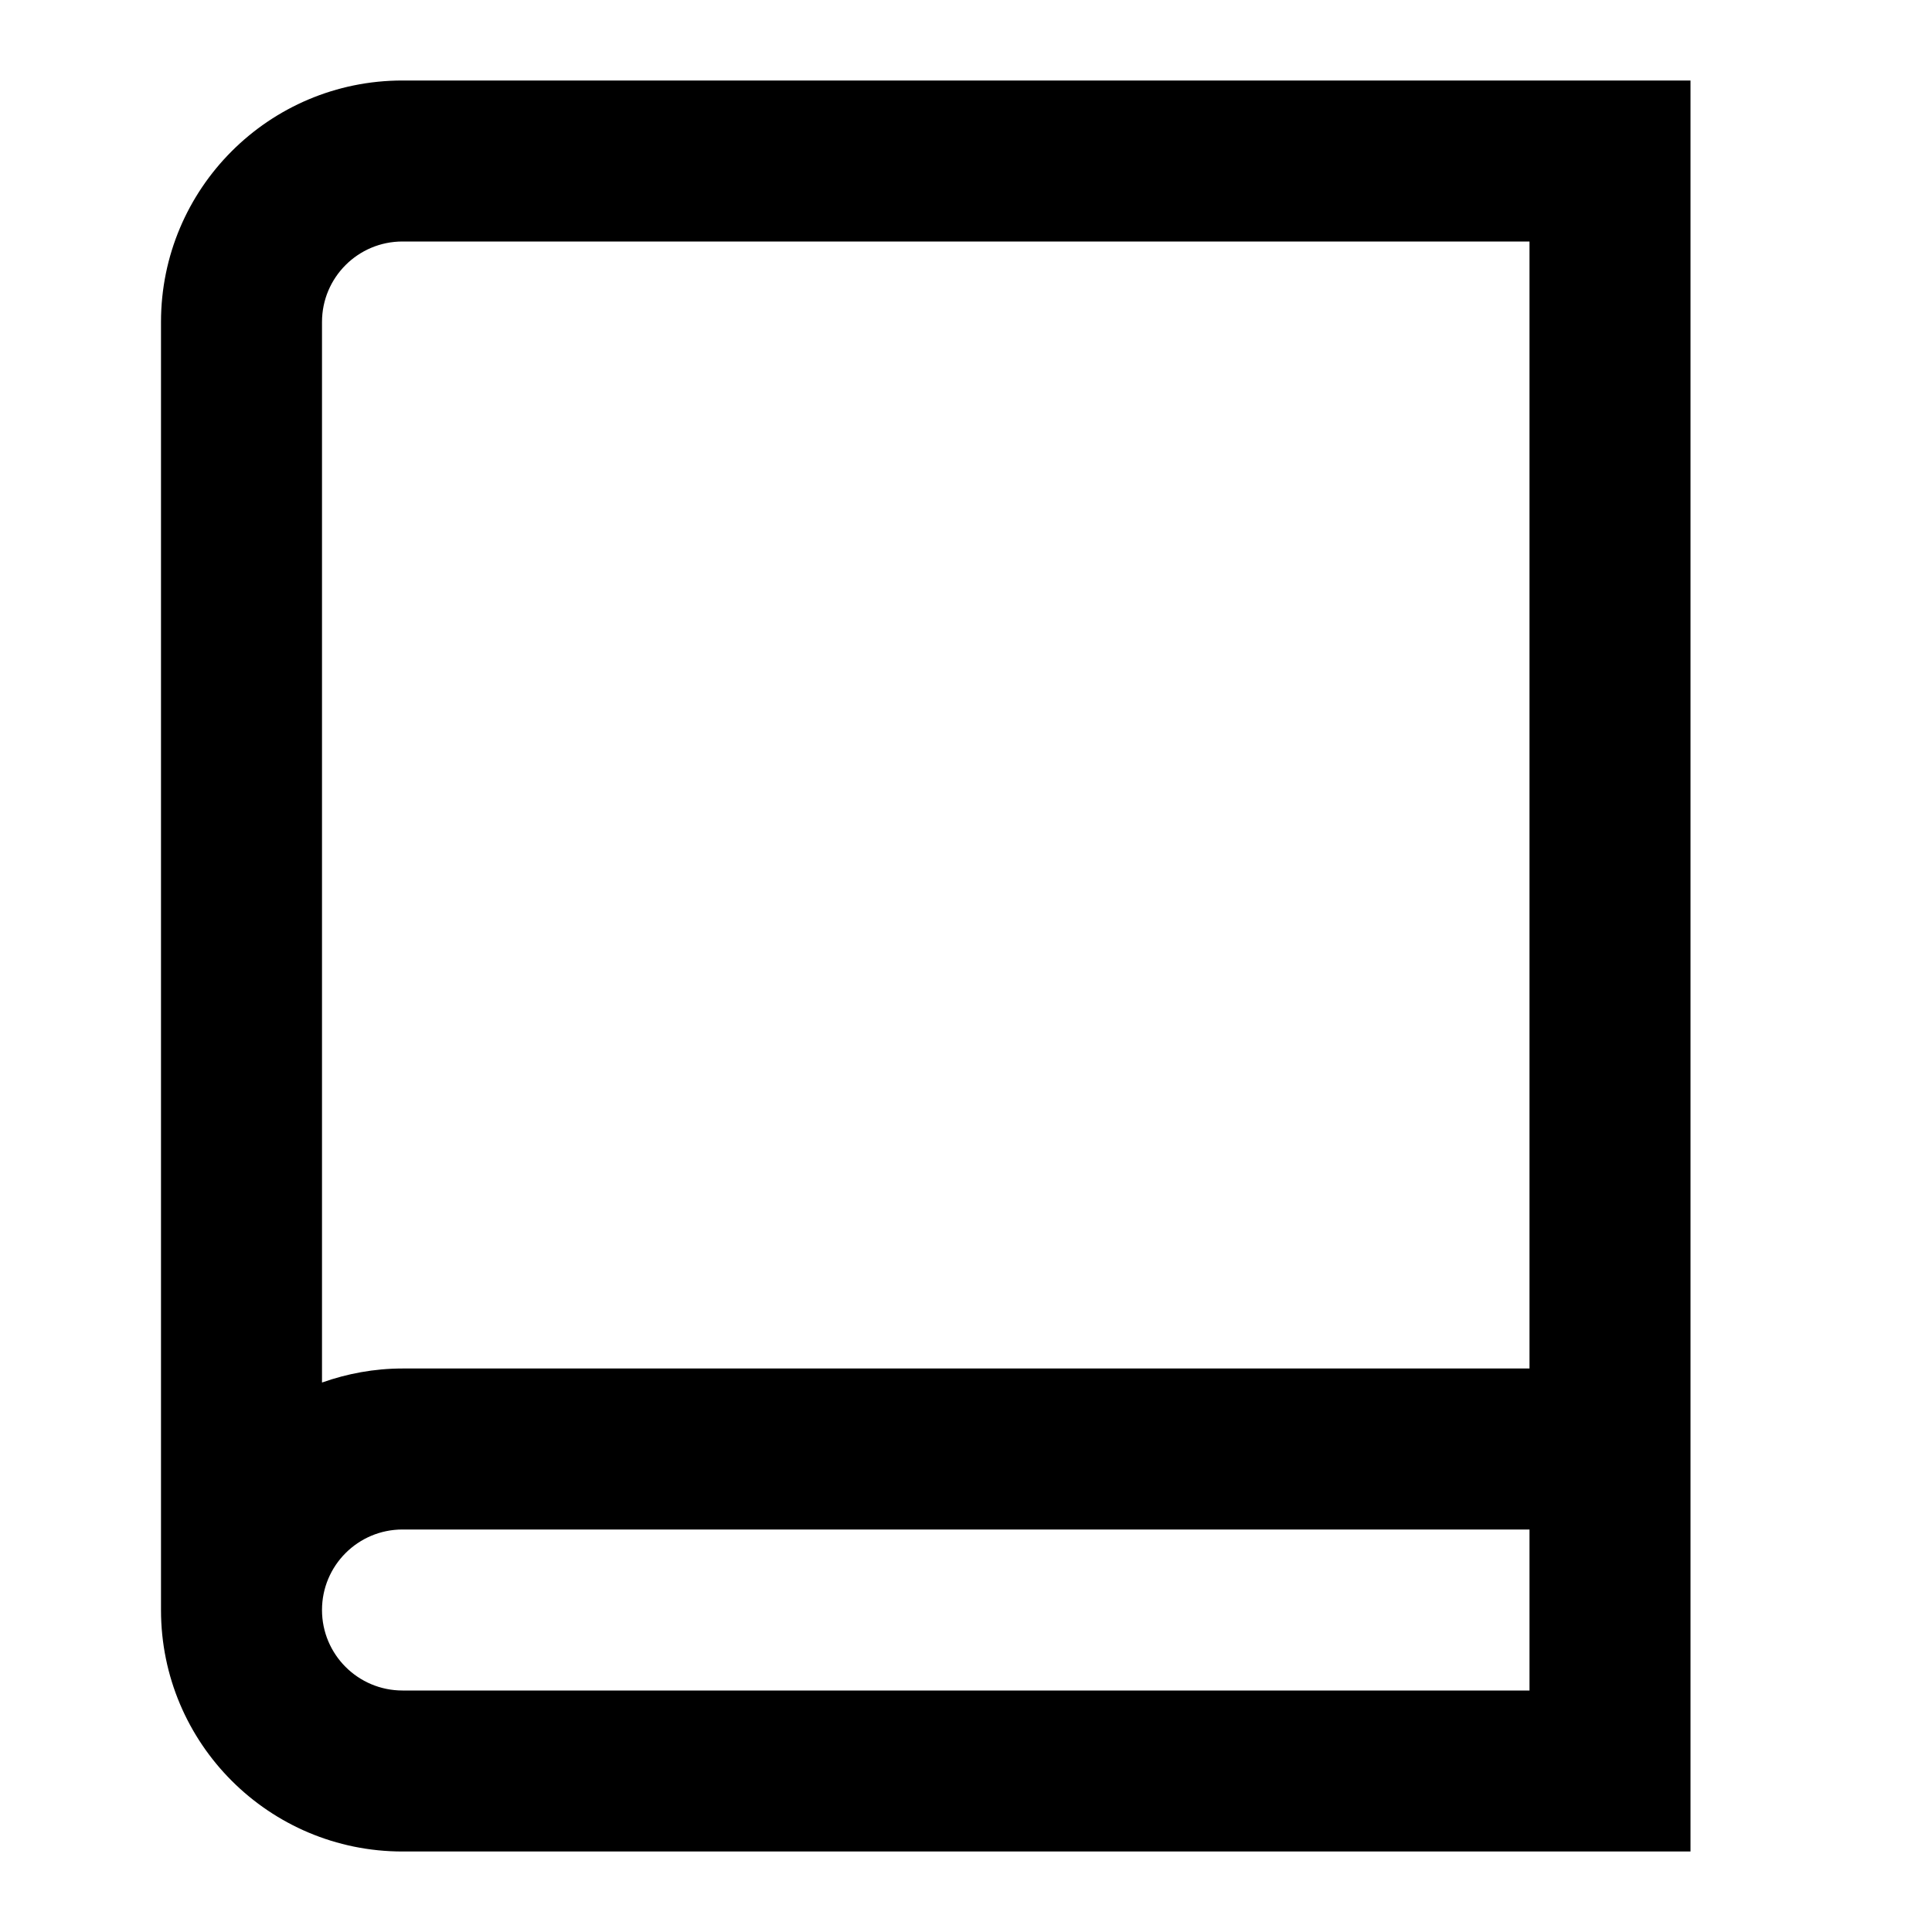
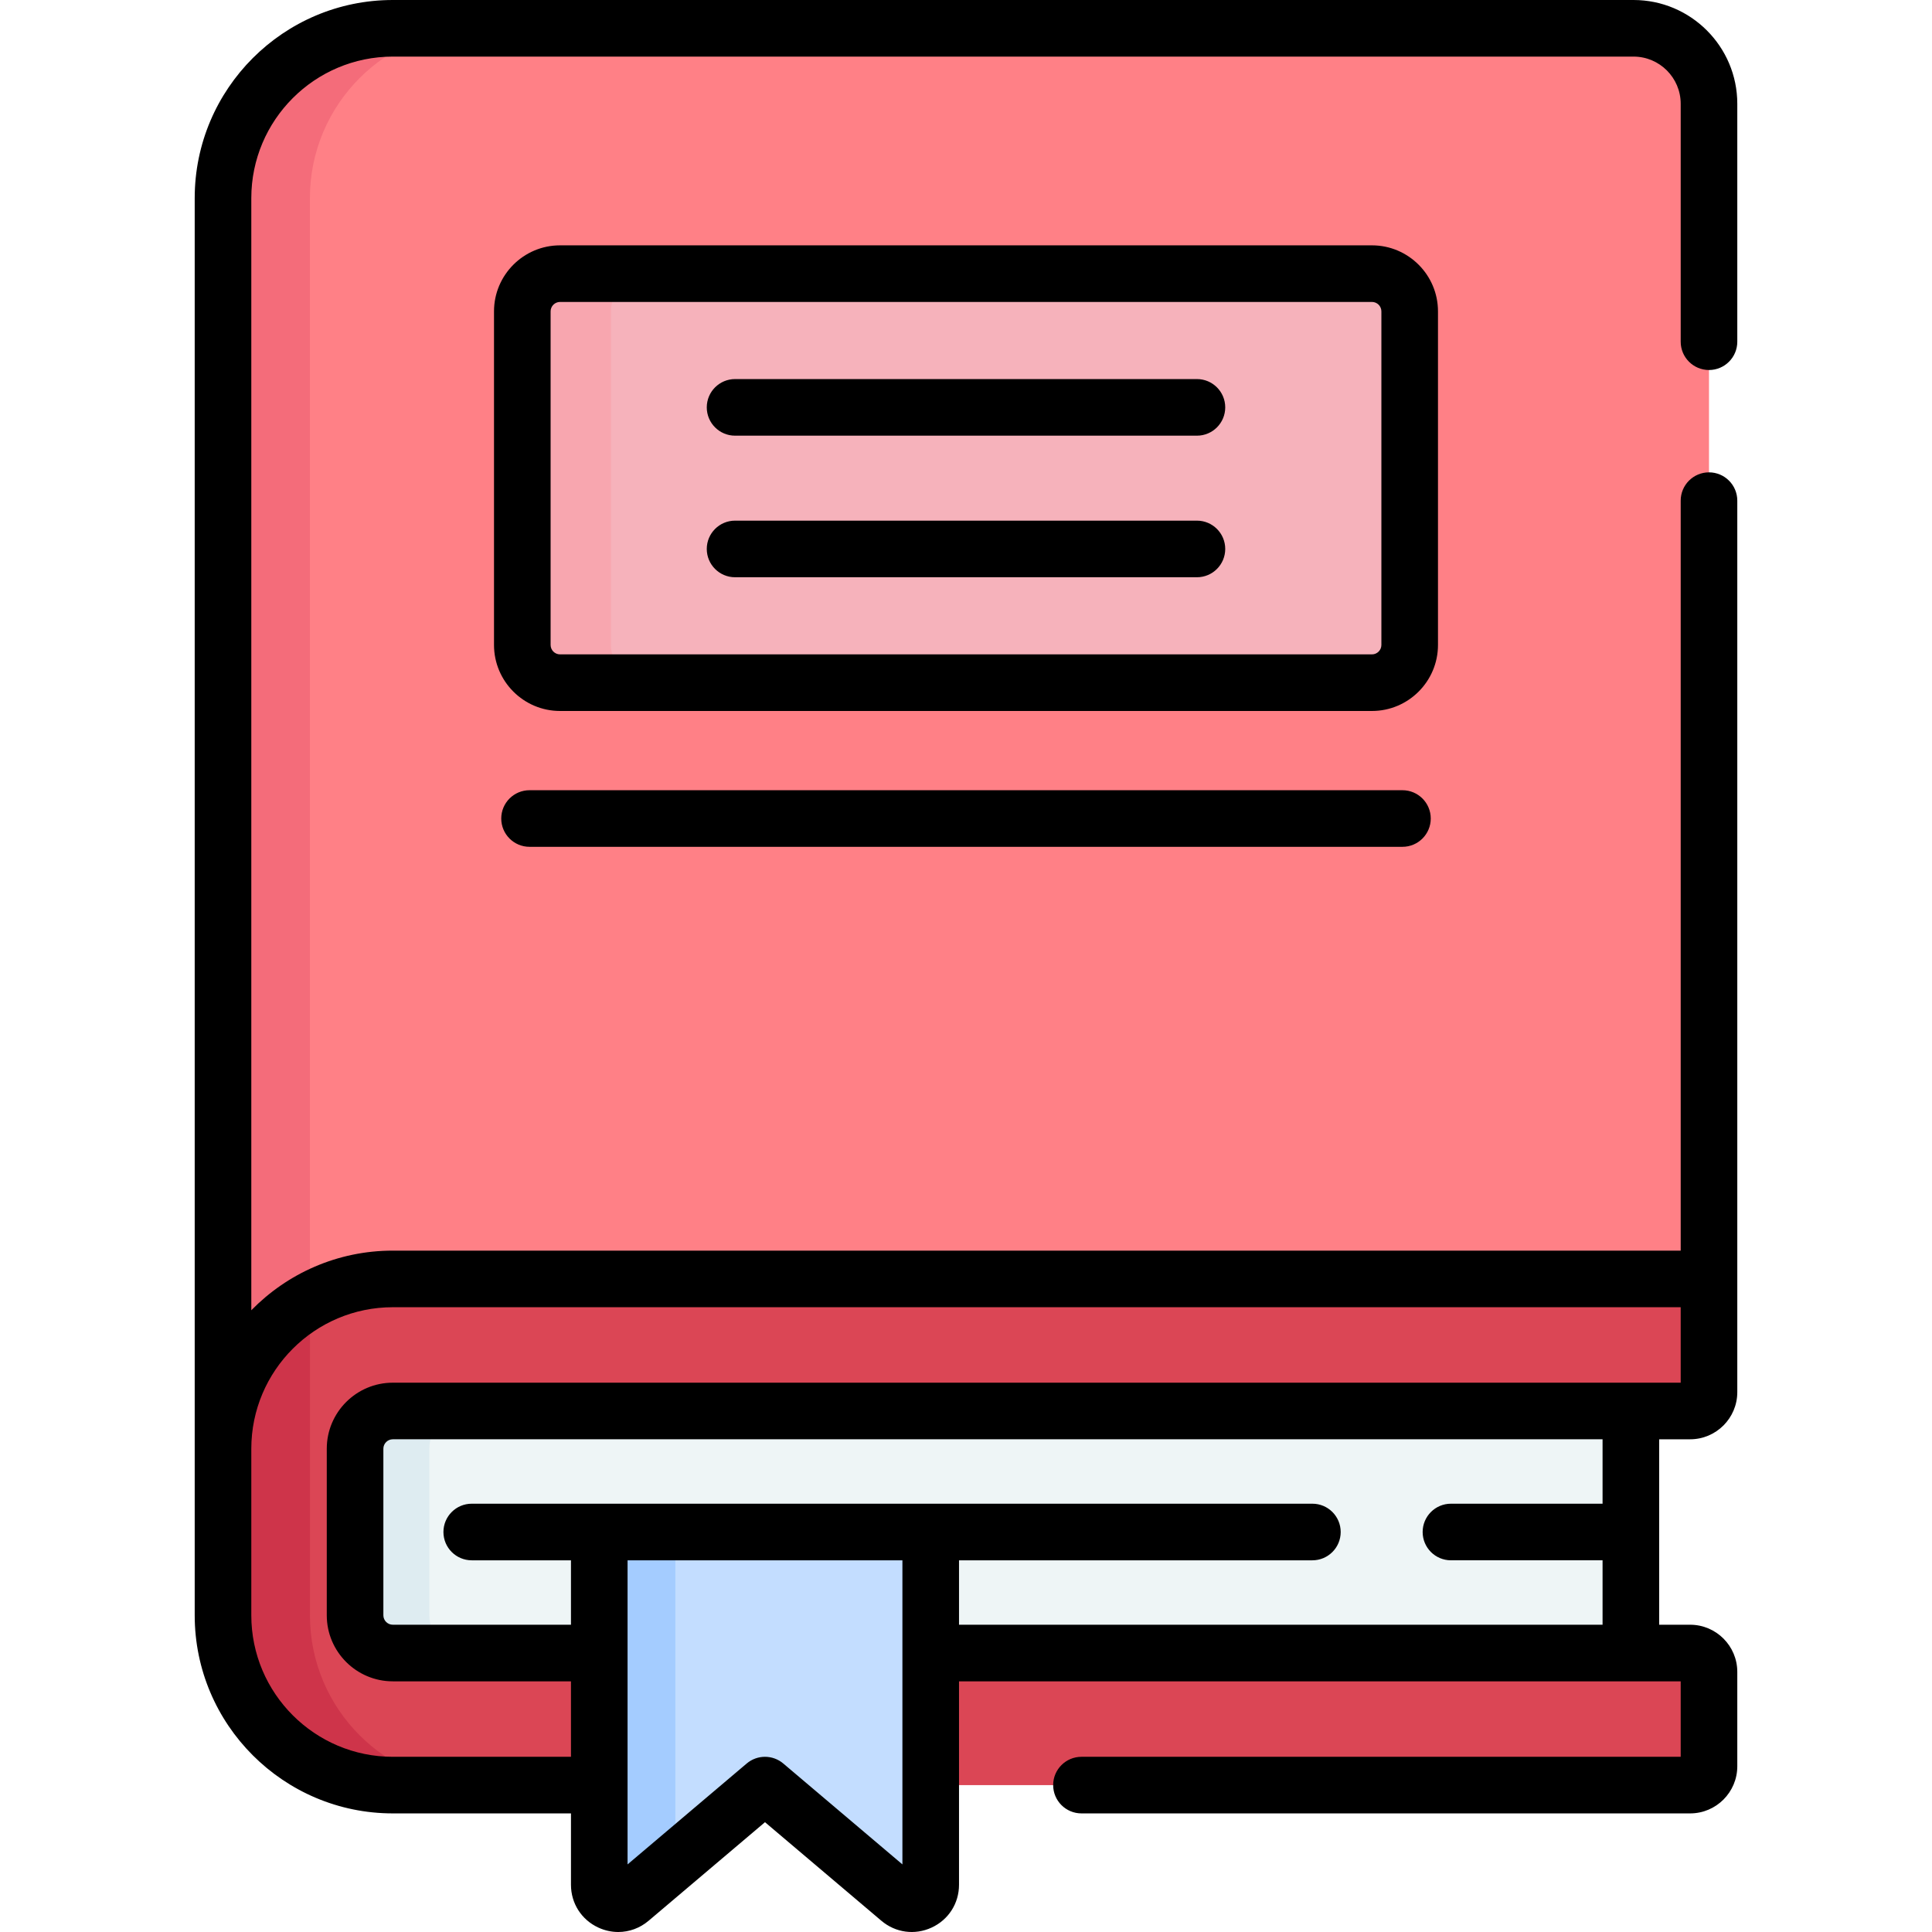
- <svg xmlns="http://www.w3.org/2000/svg" width="96" height="96">
+ <svg xmlns="http://www.w3.org/2000/svg" id="Capa_1" enable-background="new 0 0 512.011 512.011" height="512" viewBox="0 0 512.011 512.011" width="512">
  <g>
-     <rect fill="none" id="canvas_background" height="402" width="582" y="-1" x="-1" />
-   </g>
-   <g>
-     <path id="svg_1" d="m20,4c-6.63,0 -12,5.37 -12,12l0,64c0,6.63 5.37,12 12,12l64,0l0,-88l-64,0zm56,80l-40,0l-4.697,0l-11.303,0c-2.209,0 -4,-1.791 -4,-4s1.791,-4 4,-4l11.303,0l4.697,0l40,0l0,8zm0,-16l-56,0c-1.405,0 -2.747,0.254 -4,0.697l0,-52.697c0,-2.21 1.79,-4 4,-4l56,0l0,56z" />
+     <g>
+       <g>
+         <path d="m104.1 7.5c-24.853 0-45 20.147-45 45v354.166l393.812-44.306v-334.86c0-11.046-8.954-20-20-20z" fill="#ff8086" />
+       </g>
+       <g>
+         <path d="m82.13 52.5c0-24.853 20.147-45 45-45h-23.03c-24.853 0-45 20.147-45 45v354.166l23.03-2.473z" fill="#f46c7a" />
+       </g>
+       <g>
+         <path d="m410.591 438.079v-64.145h37.32c2.761 0 5-2.239 5-5v-25c0-2.761-2.239-5-5-5h-343.811c-24.853 0-45 20.147-45 45v44.144c0 24.853 20.147 45 45 45h343.812c2.761 0 5-2.239 5-5v-25c0-2.761-2.239-5-5-5h-37.321z" fill="#db4655" />
+       </g>
+       <g>
+         <path d="m82.14 428.08v-83.42c-13.745 7.702-23.04 22.399-23.04 39.275v44.144c0 24.853 20.147 45 45 45h23.04c-24.853.001-45-20.147-45-44.999z" fill="#ce344a" />
+       </g>
+       <g>
+         <path d="m104.1 438.079c-5.514 0-10-4.486-10-10v-44.145c0-5.514 4.486-10 10-10h328.106v64.145z" fill="#eef5f6" />
+       </g>
+       <g>
+         <path d="m113.78 428.08v-44.145c0-5.514 4.486-10 10-10h-19.68c-5.514 0-10 4.486-10 10v44.145c0 5.514 4.486 10 10 10h19.68c-5.515 0-10-4.486-10-10z" fill="#deecf1" />
+       </g>
+       <g>
+         <path d="m246.655 406.007v93.483c0 4.258-4.982 6.567-8.231 3.815l-35.689-30.226-35.689 30.226c-3.249 2.752-8.231.442-8.231-3.815v-93.483z" fill="#c3ddff" />
+       </g>
+       <g>
+         <path d="m178.975 406.007h-20.16v93.483c0 4.258 4.982 6.567 8.232 3.816l11.929-10.103v-87.196z" fill="#a4ccff" />
+       </g>
+       <g>
+         <path d="m363.59 180.92h-215.17c-5.523 0-10-4.477-10-10v-88.4c0-5.523 4.477-10 10-10h215.17c5.523 0 10 4.477 10 10v88.4c0 5.523-4.477 10-10 10z" fill="#f6b2bb" />
+       </g>
+       <g>
+         <path d="m161.916 170.92v-88.4c0-5.523 4.477-10 10-10h-23.496c-5.523 0-10 4.477-10 10v88.4c0 5.523 4.477 10 10 10h23.496c-5.522 0-10-4.477-10-10z" fill="#f8a6af" />
+       </g>
+     </g>
+     <g>
+       <path d="m452.911 98.06c4.142 0 7.5-3.358 7.5-7.5v-63.06c0-15.164-12.336-27.5-27.5-27.5h-328.811c-28.949 0-52.5 23.551-52.5 52.5v331.435 44.145c0 28.949 23.551 52.5 52.5 52.5h47.215v18.911c0 4.924 2.775 9.27 7.244 11.341 1.707.792 3.508 1.18 5.291 1.18 2.884 0 5.722-1.015 8.044-2.982l30.841-26.121 30.841 26.121c3.757 3.183 8.869 3.874 13.335 1.802 4.468-2.071 7.244-6.417 7.244-11.341v-53.911h191.256v20h-158.806c-4.142 0-7.5 3.358-7.5 7.5s3.358 7.5 7.5 7.5h161.306c6.893 0 12.5-5.607 12.5-12.5v-25c0-6.893-5.607-12.5-12.5-12.5h-8.205v-49.145h8.205c6.893 0 12.5-5.607 12.5-12.5v-236.255c0-4.142-3.358-7.5-7.5-7.5s-7.5 3.358-7.5 7.5v198.755h-341.311c-14.679 0-27.963 6.063-37.5 15.808v-294.743c0-20.678 16.822-37.5 37.5-37.5h328.812c6.893 0 12.5 5.607 12.5 12.5v63.06c-.001 4.142 3.357 7.5 7.499 7.5zm-213.756 396.037-31.573-26.74c-2.797-2.369-6.897-2.369-9.694 0l-31.573 26.74v-80.589h72.84zm15-80.59h93.65c4.142 0 7.5-3.358 7.5-7.5s-3.358-7.5-7.5-7.5h-222.788c-4.142 0-7.5 3.358-7.5 7.5s3.358 7.5 7.5 7.5h26.298v17.072h-47.215c-1.378 0-2.5-1.122-2.5-2.5v-44.145c0-1.378 1.122-2.5 2.5-2.5h320.606v17.072h-40.181c-4.142 0-7.5 3.358-7.5 7.5s3.358 7.5 7.5 7.5h40.181v17.072h-170.551zm-150.055-67.072h341.312v20h-341.312c-9.649 0-17.5 7.851-17.5 17.5v44.145c0 9.649 7.851 17.5 17.5 17.5h47.215v20h-47.215c-20.678 0-37.5-16.822-37.5-37.5v-44.145c0-20.678 16.822-37.5 37.5-37.5z" />
+       <path d="m381.09 82.52c0-9.649-7.851-17.5-17.5-17.5h-215.17c-9.649 0-17.5 7.851-17.5 17.5v88.4c0 9.649 7.851 17.5 17.5 17.5h215.17c9.649 0 17.5-7.851 17.5-17.5zm-15 88.4c0 1.378-1.122 2.5-2.5 2.5h-215.17c-1.378 0-2.5-1.122-2.5-2.5v-88.4c0-1.378 1.122-2.5 2.5-2.5h215.17c1.378 0 2.5 1.122 2.5 2.5z" />
+       <path d="m317.206 100.46h-122.4c-4.142 0-7.5 3.358-7.5 7.5s3.358 7.5 7.5 7.5h122.4c4.142 0 7.5-3.358 7.5-7.5s-3.358-7.5-7.5-7.5z" />
+       <path d="m317.206 137.98h-122.4c-4.142 0-7.5 3.358-7.5 7.5s3.358 7.5 7.5 7.5h122.4c4.142 0 7.5-3.358 7.5-7.5s-3.358-7.5-7.5-7.5z" />
+       <path d="m140.337 209.42c-4.142 0-7.5 3.358-7.5 7.5s3.358 7.5 7.5 7.5h231.337c4.142 0 7.5-3.358 7.5-7.5s-3.358-7.5-7.5-7.5z" />
+     </g>
  </g>
</svg>
